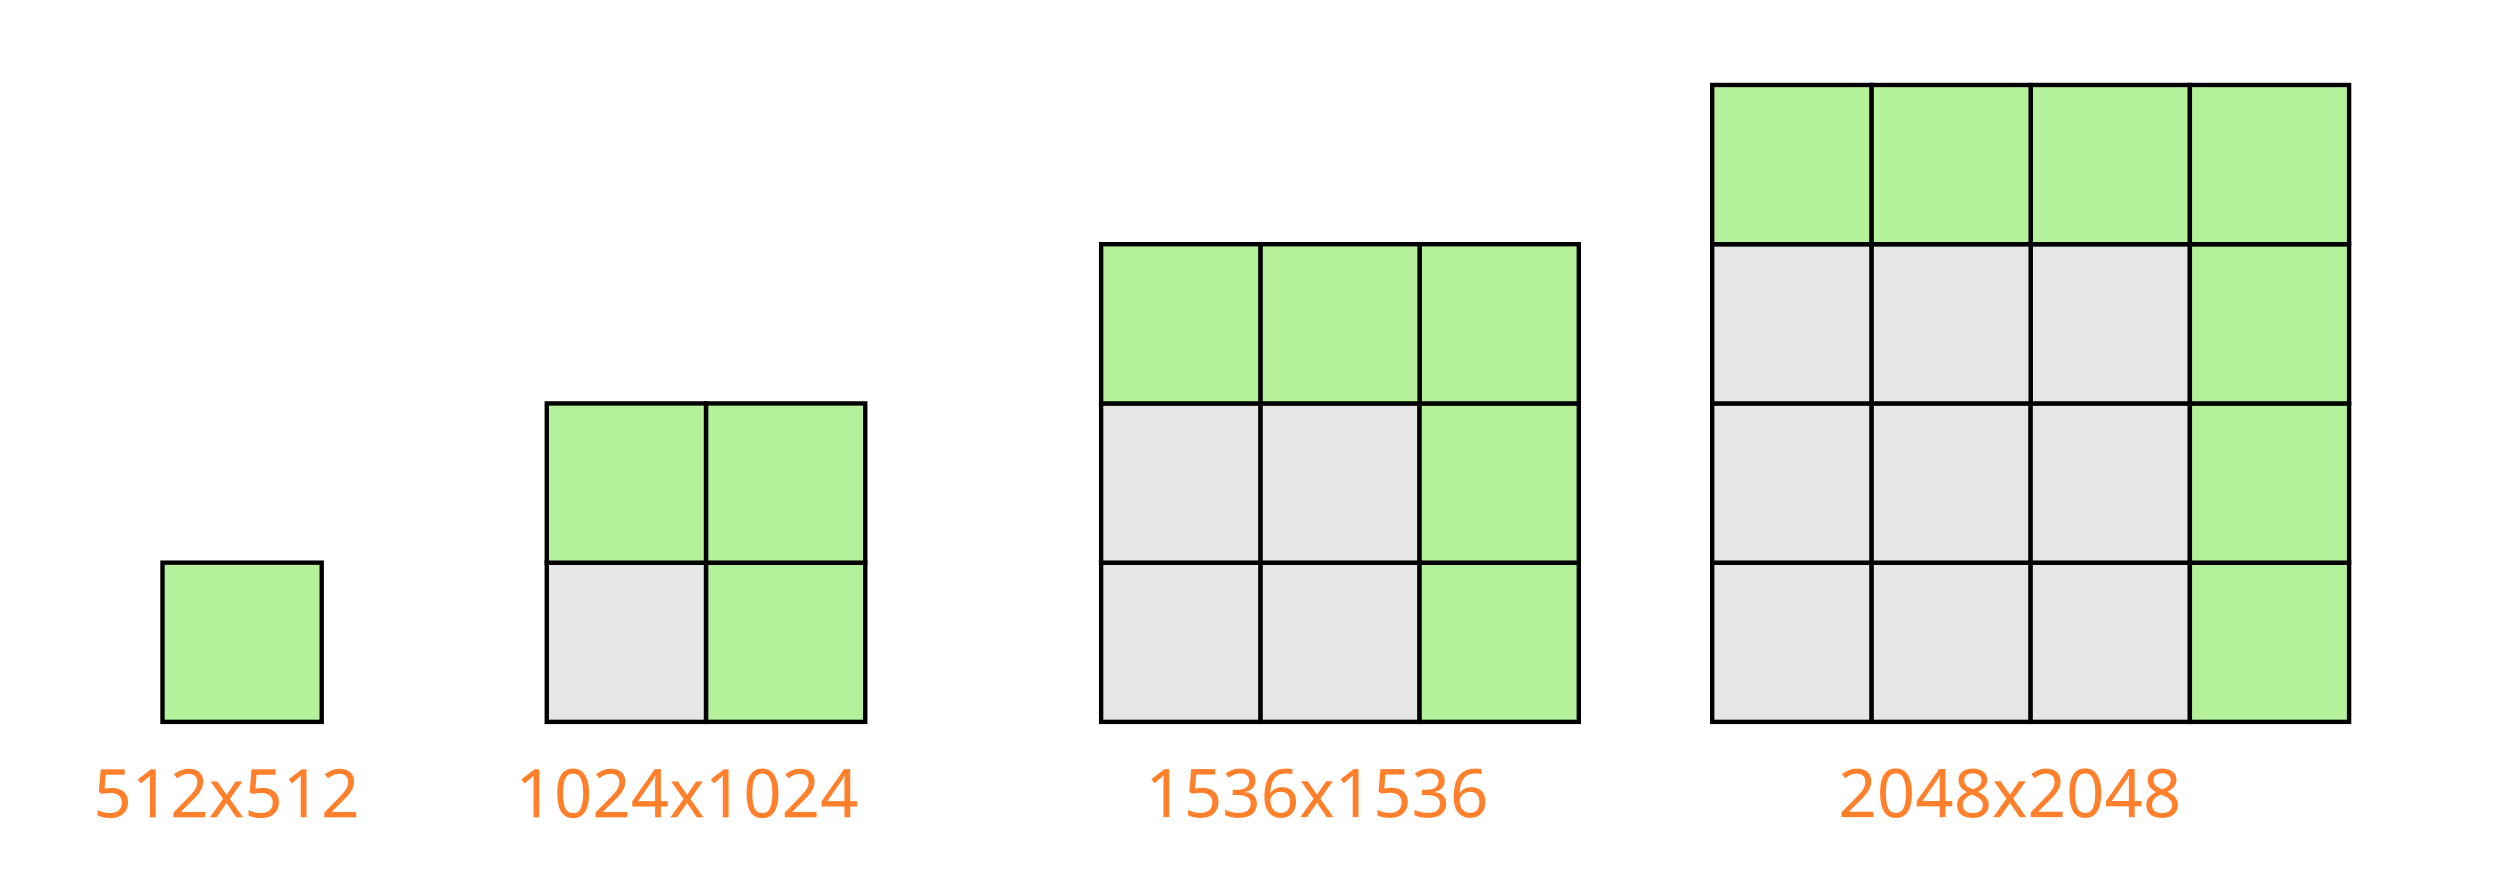
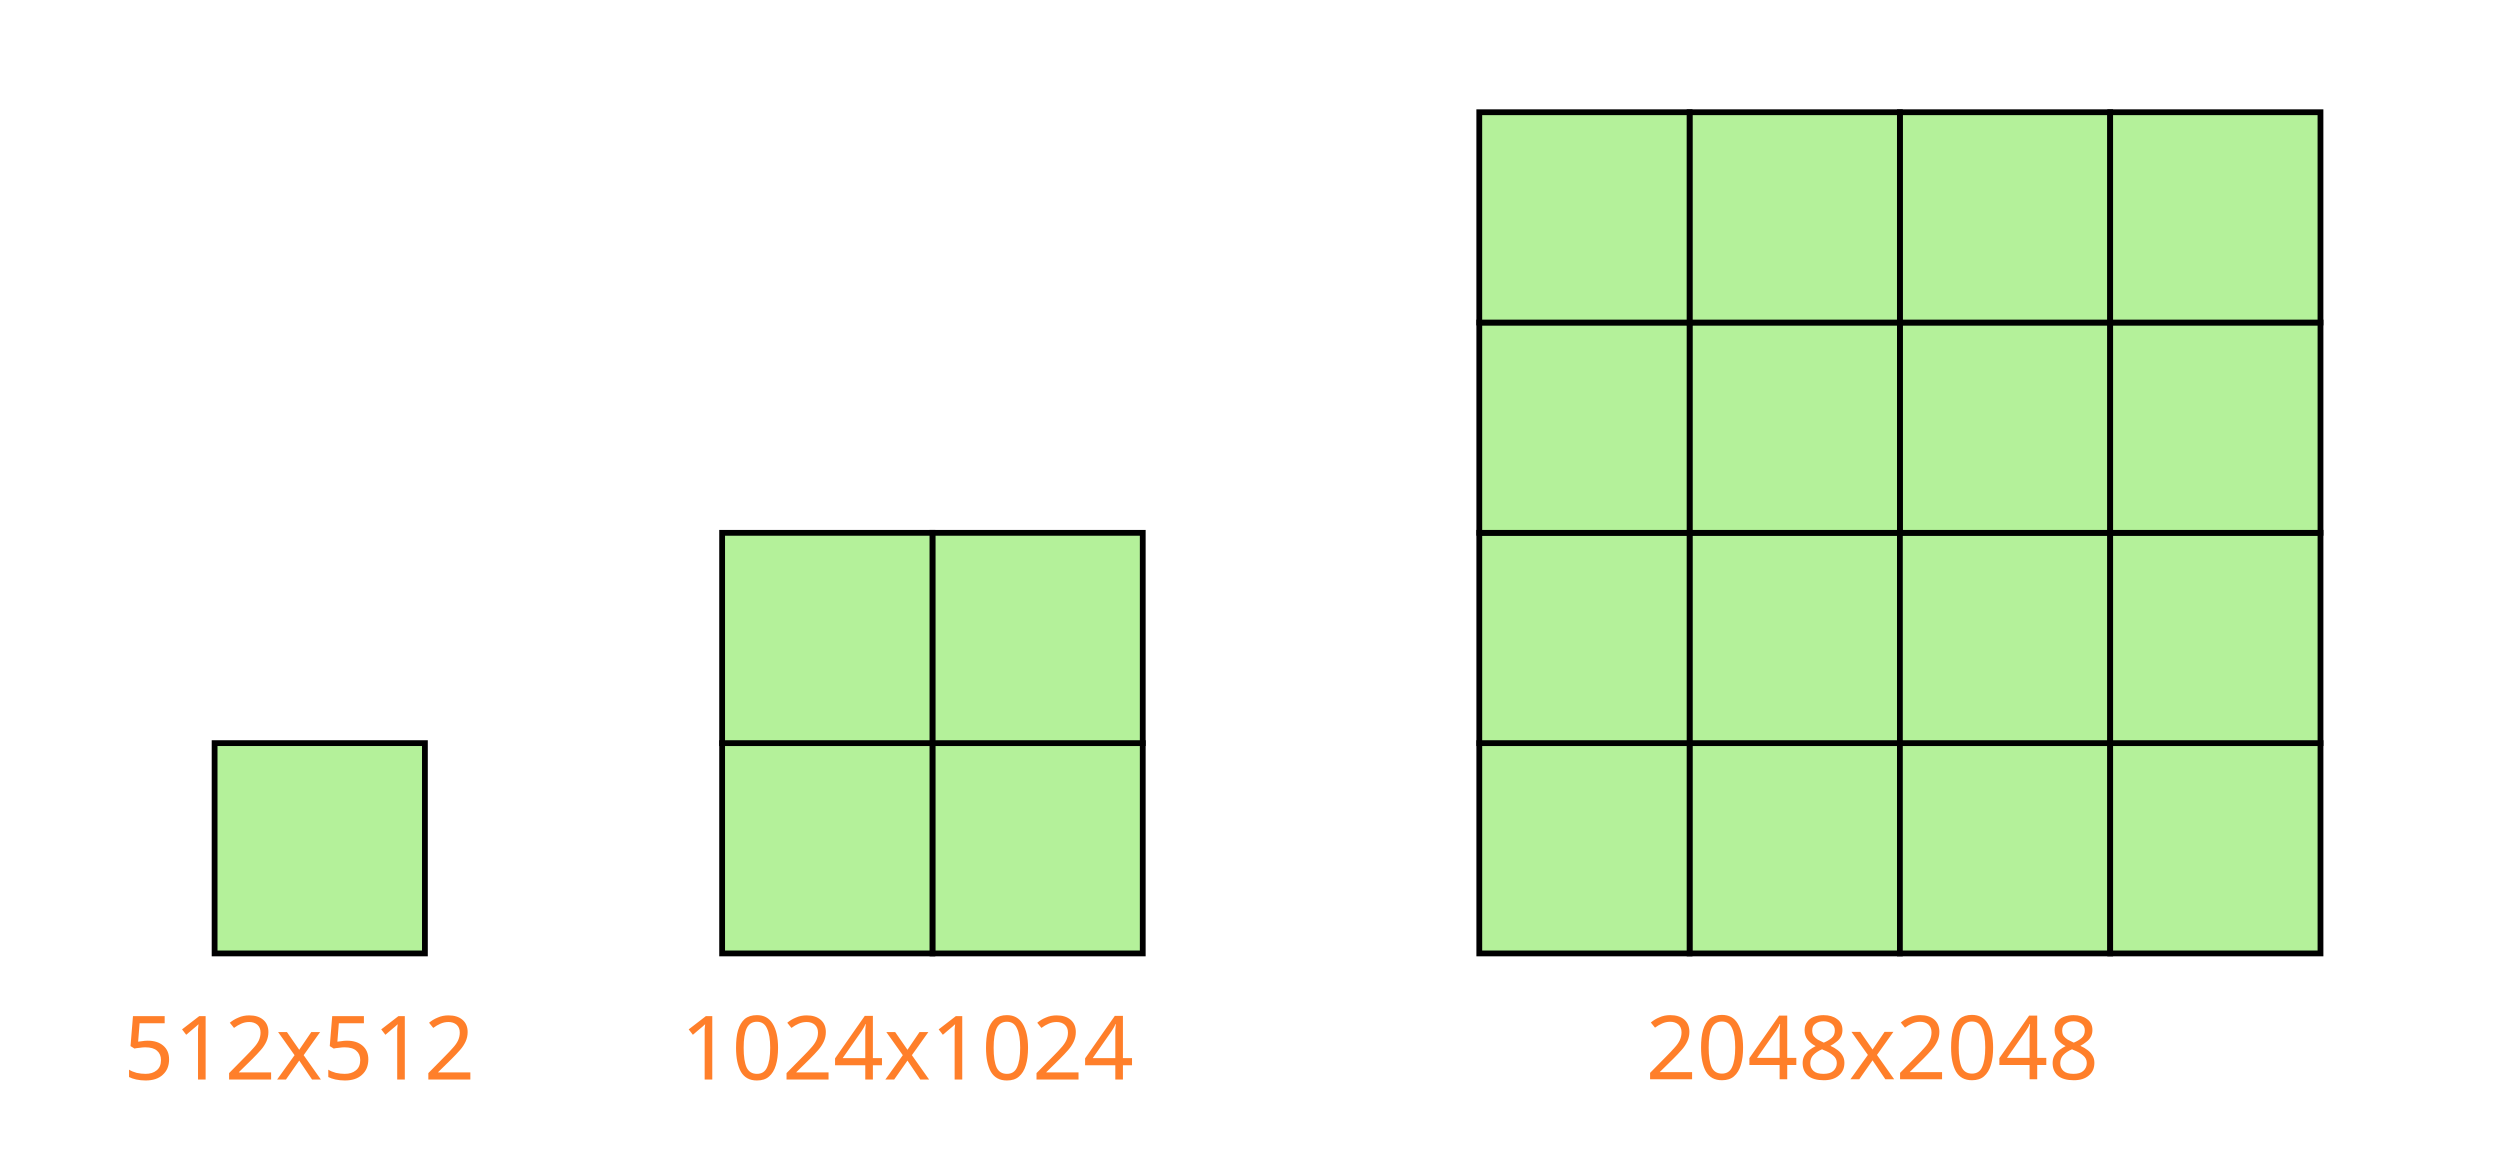
- <svg xmlns="http://www.w3.org/2000/svg" width="210mm" height="74mm" viewBox="0 0 210 74" version="1.1" id="svg8">
+ <svg xmlns="http://www.w3.org/2000/svg" width="159mm" height="74mm" viewBox="0 0 159 74" version="1.1" id="svg8">
  <defs id="defs2" />
  <g id="layer1">
    <rect style="fill:#b4f19a;fill-opacity:1;fill-rule:evenodd;stroke:#000000;stroke-width:0.368;stroke-miterlimit:4;stroke-dasharray:none;stroke-opacity:1" id="rect10" width="13.375" height="13.375" x="13.649" y="47.263" />
-     <text xml:space="preserve" style="font-style:normal;font-weight:normal;font-size:5.644px;line-height:1.25;font-family:sans-serif;fill:#ff7f2a;fill-opacity:1;stroke:none;stroke-width:0.265;" x="7.846" y="68.657" id="text869">
-       <tspan id="tspan867" x="7.846" y="68.657" style="font-size:5.644px;stroke-width:0.265;fill:#ff7f2a;fill-opacity:1;">512x512</tspan>
+     <text xml:space="preserve" style="font-style:normal;font-weight:normal;font-size:5.644px;line-height:1.25;font-family:sans-serif;fill:#ff7f2a;fill-opacity:1;stroke:none;stroke-width:0.265" x="7.846" y="68.657" id="text869">
+       <tspan id="tspan867" x="7.846" y="68.657" style="font-size:5.644px;fill:#ff7f2a;fill-opacity:1;stroke-width:0.265">512x512</tspan>
    </text>
    <rect style="fill:#b4f19a;fill-opacity:1;fill-rule:evenodd;stroke:#000000;stroke-width:0.368;stroke-miterlimit:4;stroke-dasharray:none;stroke-opacity:1" id="rect10-1" width="13.375" height="13.375" x="59.304" y="47.263" />
-     <text xml:space="preserve" style="font-style:normal;font-weight:normal;font-size:5.644px;line-height:1.25;font-family:sans-serif;fill:#ff7f2a;fill-opacity:1;stroke:none;stroke-width:0.265;" x="43.3" y="68.657" id="text869-7">
-       <tspan id="tspan867-1" x="43.3" y="68.657" style="font-size:5.644px;stroke-width:0.265;fill:#ff7f2a;fill-opacity:1;">1024x1024</tspan>
+     <text xml:space="preserve" style="font-style:normal;font-weight:normal;font-size:5.644px;line-height:1.25;font-family:sans-serif;fill:#ff7f2a;fill-opacity:1;stroke:none;stroke-width:0.265" x="43.3" y="68.657" id="text869-7">
+       <tspan id="tspan867-1" x="43.3" y="68.657" style="font-size:5.644px;fill:#ff7f2a;fill-opacity:1;stroke-width:0.265">1024x1024</tspan>
    </text>
-     <rect style="fill:#e6e6e6;fill-opacity:1;fill-rule:evenodd;stroke:#000000;stroke-width:0.368;stroke-miterlimit:4;stroke-dasharray:none;stroke-opacity:1" id="rect10-1-8" width="13.375" height="13.375" x="45.928" y="47.263" />
+     <rect style="fill:#b4f19a;fill-opacity:1;fill-rule:evenodd;stroke:#000000;stroke-width:0.368;stroke-miterlimit:4;stroke-dasharray:none;stroke-opacity:1" id="rect10-1-8" width="13.375" height="13.375" x="45.928" y="47.263" />
    <rect style="fill:#b4f19a;fill-opacity:1;fill-rule:evenodd;stroke:#000000;stroke-width:0.368;stroke-miterlimit:4;stroke-dasharray:none;stroke-opacity:1" id="rect10-1-6" width="13.375" height="13.375" x="59.304" y="33.888" />
    <rect style="fill:#b4f19a;fill-opacity:1;fill-rule:evenodd;stroke:#000000;stroke-width:0.368;stroke-miterlimit:4;stroke-dasharray:none;stroke-opacity:1" id="rect10-1-8-8" width="13.375" height="13.375" x="45.928" y="33.888" />
-     <rect style="fill:#e6e6e6;fill-opacity:1;fill-rule:evenodd;stroke:#000000;stroke-width:0.368;stroke-miterlimit:4;stroke-dasharray:none;stroke-opacity:1" id="rect10-1-0" width="13.375" height="13.375" x="105.87" y="47.263" />
-     <text xml:space="preserve" style="font-style:normal;font-weight:normal;font-size:5.644px;line-height:1.25;font-family:sans-serif;fill:#ff7f2a;fill-opacity:1;stroke:none;stroke-width:0.265;" x="96.213" y="68.64" id="text869-7-7">
-       <tspan id="tspan867-1-8" x="96.213" y="68.64" style="font-size:5.644px;stroke-width:0.265;fill:#ff7f2a;fill-opacity:1;">1536x1536</tspan>
+     <rect style="fill:#b4f19a;fill-opacity:1;fill-rule:evenodd;stroke:#000000;stroke-width:0.368;stroke-miterlimit:4;stroke-dasharray:none;stroke-opacity:1" id="rect10-1-0-6" width="13.375" height="13.375" x="107.458" y="47.263" />
+     <text xml:space="preserve" style="font-style:normal;font-weight:normal;font-size:5.644px;line-height:1.25;font-family:sans-serif;fill:#ff7f2a;fill-opacity:1;stroke:none;stroke-width:0.265" x="104.679" y="68.64" id="text869-7-7-6">
+       <tspan id="tspan867-1-8-1" x="104.679" y="68.64" style="font-size:5.644px;fill:#ff7f2a;fill-opacity:1;stroke-width:0.265">2048x2048</tspan>
    </text>
-     <rect style="fill:#e6e6e6;fill-opacity:1;fill-rule:evenodd;stroke:#000000;stroke-width:0.368;stroke-miterlimit:4;stroke-dasharray:none;stroke-opacity:1" id="rect10-1-8-6" width="13.375" height="13.375" x="92.495" y="47.263" />
-     <rect style="fill:#e6e6e6;fill-opacity:1;fill-rule:evenodd;stroke:#000000;stroke-width:0.368;stroke-miterlimit:4;stroke-dasharray:none;stroke-opacity:1" id="rect10-1-6-6" width="13.375" height="13.375" x="105.87" y="33.888" />
-     <rect style="fill:#e6e6e6;fill-opacity:1;fill-rule:evenodd;stroke:#000000;stroke-width:0.368;stroke-miterlimit:4;stroke-dasharray:none;stroke-opacity:1" id="rect10-1-8-8-9" width="13.375" height="13.375" x="92.495" y="33.888" />
-     <rect style="fill:#b4f19a;fill-opacity:1;fill-rule:evenodd;stroke:#000000;stroke-width:0.368;stroke-miterlimit:4;stroke-dasharray:none;stroke-opacity:1" id="rect10-1-6-6-6" width="13.375" height="13.375" x="119.245" y="47.263" />
-     <rect style="fill:#b4f19a;fill-opacity:1;fill-rule:evenodd;stroke:#000000;stroke-width:0.368;stroke-miterlimit:4;stroke-dasharray:none;stroke-opacity:1" id="rect10-1-6-6-1" width="13.375" height="13.375" x="119.245" y="33.888" />
-     <rect style="fill:#b4f19a;fill-opacity:1;fill-rule:evenodd;stroke:#000000;stroke-width:0.368;stroke-miterlimit:4;stroke-dasharray:none;stroke-opacity:1" id="rect10-1-6-6-8" width="13.375" height="13.375" x="119.245" y="20.513" />
-     <rect style="fill:#b4f19a;fill-opacity:1;fill-rule:evenodd;stroke:#000000;stroke-width:0.368;stroke-miterlimit:4;stroke-dasharray:none;stroke-opacity:1" id="rect10-1-6-6-5" width="13.375" height="13.375" x="105.87" y="20.513" />
-     <rect style="fill:#b4f19a;fill-opacity:1;fill-rule:evenodd;stroke:#000000;stroke-width:0.368;stroke-miterlimit:4;stroke-dasharray:none;stroke-opacity:1" id="rect10-1-6-6-9" width="13.375" height="13.375" x="92.495" y="20.513" />
-     <rect style="fill:#e6e6e6;fill-opacity:1;fill-rule:evenodd;stroke:#000000;stroke-width:0.368;stroke-miterlimit:4;stroke-dasharray:none;stroke-opacity:1" id="rect10-1-0-6" width="13.375" height="13.375" x="157.199" y="47.263" />
-     <text xml:space="preserve" style="font-style:normal;font-weight:normal;font-size:5.644px;line-height:1.25;font-family:sans-serif;fill:#ff7f2a;fill-opacity:1;stroke:none;stroke-width:0.265;" x="154.421" y="68.64" id="text869-7-7-6">
-       <tspan id="tspan867-1-8-1" x="154.421" y="68.64" style="font-size:5.644px;stroke-width:0.265;fill:#ff7f2a;fill-opacity:1;">2048x2048</tspan>
-     </text>
-     <rect style="fill:#e6e6e6;fill-opacity:1;fill-rule:evenodd;stroke:#000000;stroke-width:0.368;stroke-miterlimit:4;stroke-dasharray:none;stroke-opacity:1" id="rect10-1-8-6-7" width="13.375" height="13.375" x="143.824" y="47.263" />
-     <rect style="fill:#e6e6e6;fill-opacity:1;fill-rule:evenodd;stroke:#000000;stroke-width:0.368;stroke-miterlimit:4;stroke-dasharray:none;stroke-opacity:1" id="rect10-1-6-6-55" width="13.375" height="13.375" x="157.199" y="33.888" />
-     <rect style="fill:#e6e6e6;fill-opacity:1;fill-rule:evenodd;stroke:#000000;stroke-width:0.368;stroke-miterlimit:4;stroke-dasharray:none;stroke-opacity:1" id="rect10-1-8-8-9-6" width="13.375" height="13.375" x="143.824" y="33.888" />
-     <rect style="fill:#e6e6e6;fill-opacity:1;fill-rule:evenodd;stroke:#000000;stroke-width:0.368;stroke-miterlimit:4;stroke-dasharray:none;stroke-opacity:1" id="rect10-1-6-6-6-3" width="13.375" height="13.375" x="170.574" y="47.263" />
-     <rect style="fill:#e6e6e6;fill-opacity:1;fill-rule:evenodd;stroke:#000000;stroke-width:0.368;stroke-miterlimit:4;stroke-dasharray:none;stroke-opacity:1" id="rect10-1-6-6-1-0" width="13.375" height="13.375" x="170.574" y="33.888" />
-     <rect style="fill:#e6e6e6;fill-opacity:1;fill-rule:evenodd;stroke:#000000;stroke-width:0.368;stroke-miterlimit:4;stroke-dasharray:none;stroke-opacity:1" id="rect10-1-6-6-8-2" width="13.375" height="13.375" x="170.574" y="20.513" />
-     <rect style="fill:#e6e6e6;fill-opacity:1;fill-rule:evenodd;stroke:#000000;stroke-width:0.368;stroke-miterlimit:4;stroke-dasharray:none;stroke-opacity:1" id="rect10-1-6-6-5-5" width="13.375" height="13.375" x="157.199" y="20.513" />
-     <rect style="fill:#e6e6e6;fill-opacity:1;fill-rule:evenodd;stroke:#000000;stroke-width:0.368;stroke-miterlimit:4;stroke-dasharray:none;stroke-opacity:1" id="rect10-1-6-6-9-9" width="13.375" height="13.375" x="143.824" y="20.513" />
-     <rect style="fill:#b4f19a;fill-opacity:1;fill-rule:evenodd;stroke:#000000;stroke-width:0.368;stroke-miterlimit:4;stroke-dasharray:none;stroke-opacity:1" id="rect10-1-6-6-6-3-8" width="13.375" height="13.375" x="183.949" y="47.263" />
-     <rect style="fill:#b4f19a;fill-opacity:1;fill-rule:evenodd;stroke:#000000;stroke-width:0.368;stroke-miterlimit:4;stroke-dasharray:none;stroke-opacity:1" id="rect10-1-6-6-1-0-2" width="13.375" height="13.375" x="183.949" y="33.888" />
-     <rect style="fill:#b4f19a;fill-opacity:1;fill-rule:evenodd;stroke:#000000;stroke-width:0.368;stroke-miterlimit:4;stroke-dasharray:none;stroke-opacity:1" id="rect10-1-6-6-8-2-6" width="13.375" height="13.375" x="183.949" y="20.513" />
-     <rect style="fill:#b4f19a;fill-opacity:1;fill-rule:evenodd;stroke:#000000;stroke-width:0.368;stroke-miterlimit:4;stroke-dasharray:none;stroke-opacity:1" id="rect10-1-6-6-8-2-4" width="13.375" height="13.375" x="170.574" y="7.138" />
-     <rect style="fill:#b4f19a;fill-opacity:1;fill-rule:evenodd;stroke:#000000;stroke-width:0.368;stroke-miterlimit:4;stroke-dasharray:none;stroke-opacity:1" id="rect10-1-6-6-5-5-2" width="13.375" height="13.375" x="157.199" y="7.138" />
-     <rect style="fill:#b4f19a;fill-opacity:1;fill-rule:evenodd;stroke:#000000;stroke-width:0.368;stroke-miterlimit:4;stroke-dasharray:none;stroke-opacity:1" id="rect10-1-6-6-9-9-3" width="13.375" height="13.375" x="143.824" y="7.138" />
-     <rect style="fill:#b4f19a;fill-opacity:1;fill-rule:evenodd;stroke:#000000;stroke-width:0.368;stroke-miterlimit:4;stroke-dasharray:none;stroke-opacity:1" id="rect10-1-6-6-8-2-6-0" width="13.375" height="13.375" x="183.949" y="7.138" />
+     <rect style="fill:#b4f19a;fill-opacity:1;fill-rule:evenodd;stroke:#000000;stroke-width:0.368;stroke-miterlimit:4;stroke-dasharray:none;stroke-opacity:1" id="rect10-1-8-6-7" width="13.375" height="13.375" x="94.083" y="47.263" />
+     <rect style="fill:#b4f19a;fill-opacity:1;fill-rule:evenodd;stroke:#000000;stroke-width:0.368;stroke-miterlimit:4;stroke-dasharray:none;stroke-opacity:1" id="rect10-1-6-6-55" width="13.375" height="13.375" x="107.458" y="33.888" />
+     <rect style="fill:#b4f19a;fill-opacity:1;fill-rule:evenodd;stroke:#000000;stroke-width:0.368;stroke-miterlimit:4;stroke-dasharray:none;stroke-opacity:1" id="rect10-1-8-8-9-6" width="13.375" height="13.375" x="94.083" y="33.888" />
+     <rect style="fill:#b4f19a;fill-opacity:1;fill-rule:evenodd;stroke:#000000;stroke-width:0.368;stroke-miterlimit:4;stroke-dasharray:none;stroke-opacity:1" id="rect10-1-6-6-6-3" width="13.375" height="13.375" x="120.833" y="47.263" />
+     <rect style="fill:#b4f19a;fill-opacity:1;fill-rule:evenodd;stroke:#000000;stroke-width:0.368;stroke-miterlimit:4;stroke-dasharray:none;stroke-opacity:1" id="rect10-1-6-6-1-0" width="13.375" height="13.375" x="120.833" y="33.888" />
+     <rect style="fill:#b4f19a;fill-opacity:1;fill-rule:evenodd;stroke:#000000;stroke-width:0.368;stroke-miterlimit:4;stroke-dasharray:none;stroke-opacity:1" id="rect10-1-6-6-8-2" width="13.375" height="13.375" x="120.833" y="20.513" />
+     <rect style="fill:#b4f19a;fill-opacity:1;fill-rule:evenodd;stroke:#000000;stroke-width:0.368;stroke-miterlimit:4;stroke-dasharray:none;stroke-opacity:1" id="rect10-1-6-6-5-5" width="13.375" height="13.375" x="107.458" y="20.513" />
+     <rect style="fill:#b4f19a;fill-opacity:1;fill-rule:evenodd;stroke:#000000;stroke-width:0.368;stroke-miterlimit:4;stroke-dasharray:none;stroke-opacity:1" id="rect10-1-6-6-9-9" width="13.375" height="13.375" x="94.083" y="20.513" />
+     <rect style="fill:#b4f19a;fill-opacity:1;fill-rule:evenodd;stroke:#000000;stroke-width:0.368;stroke-miterlimit:4;stroke-dasharray:none;stroke-opacity:1" id="rect10-1-6-6-6-3-8" width="13.375" height="13.375" x="134.208" y="47.263" />
+     <rect style="fill:#b4f19a;fill-opacity:1;fill-rule:evenodd;stroke:#000000;stroke-width:0.368;stroke-miterlimit:4;stroke-dasharray:none;stroke-opacity:1" id="rect10-1-6-6-1-0-2" width="13.375" height="13.375" x="134.208" y="33.888" />
+     <rect style="fill:#b4f19a;fill-opacity:1;fill-rule:evenodd;stroke:#000000;stroke-width:0.368;stroke-miterlimit:4;stroke-dasharray:none;stroke-opacity:1" id="rect10-1-6-6-8-2-6" width="13.375" height="13.375" x="134.208" y="20.513" />
+     <rect style="fill:#b4f19a;fill-opacity:1;fill-rule:evenodd;stroke:#000000;stroke-width:0.368;stroke-miterlimit:4;stroke-dasharray:none;stroke-opacity:1" id="rect10-1-6-6-8-2-4" width="13.375" height="13.375" x="120.832" y="7.138" />
+     <rect style="fill:#b4f19a;fill-opacity:1;fill-rule:evenodd;stroke:#000000;stroke-width:0.368;stroke-miterlimit:4;stroke-dasharray:none;stroke-opacity:1" id="rect10-1-6-6-5-5-2" width="13.375" height="13.375" x="107.457" y="7.138" />
+     <rect style="fill:#b4f19a;fill-opacity:1;fill-rule:evenodd;stroke:#000000;stroke-width:0.368;stroke-miterlimit:4;stroke-dasharray:none;stroke-opacity:1" id="rect10-1-6-6-9-9-3" width="13.375" height="13.375" x="94.082" y="7.138" />
+     <rect style="fill:#b4f19a;fill-opacity:1;fill-rule:evenodd;stroke:#000000;stroke-width:0.368;stroke-miterlimit:4;stroke-dasharray:none;stroke-opacity:1" id="rect10-1-6-6-8-2-6-0" width="13.375" height="13.375" x="134.207" y="7.138" />
  </g>
</svg>
